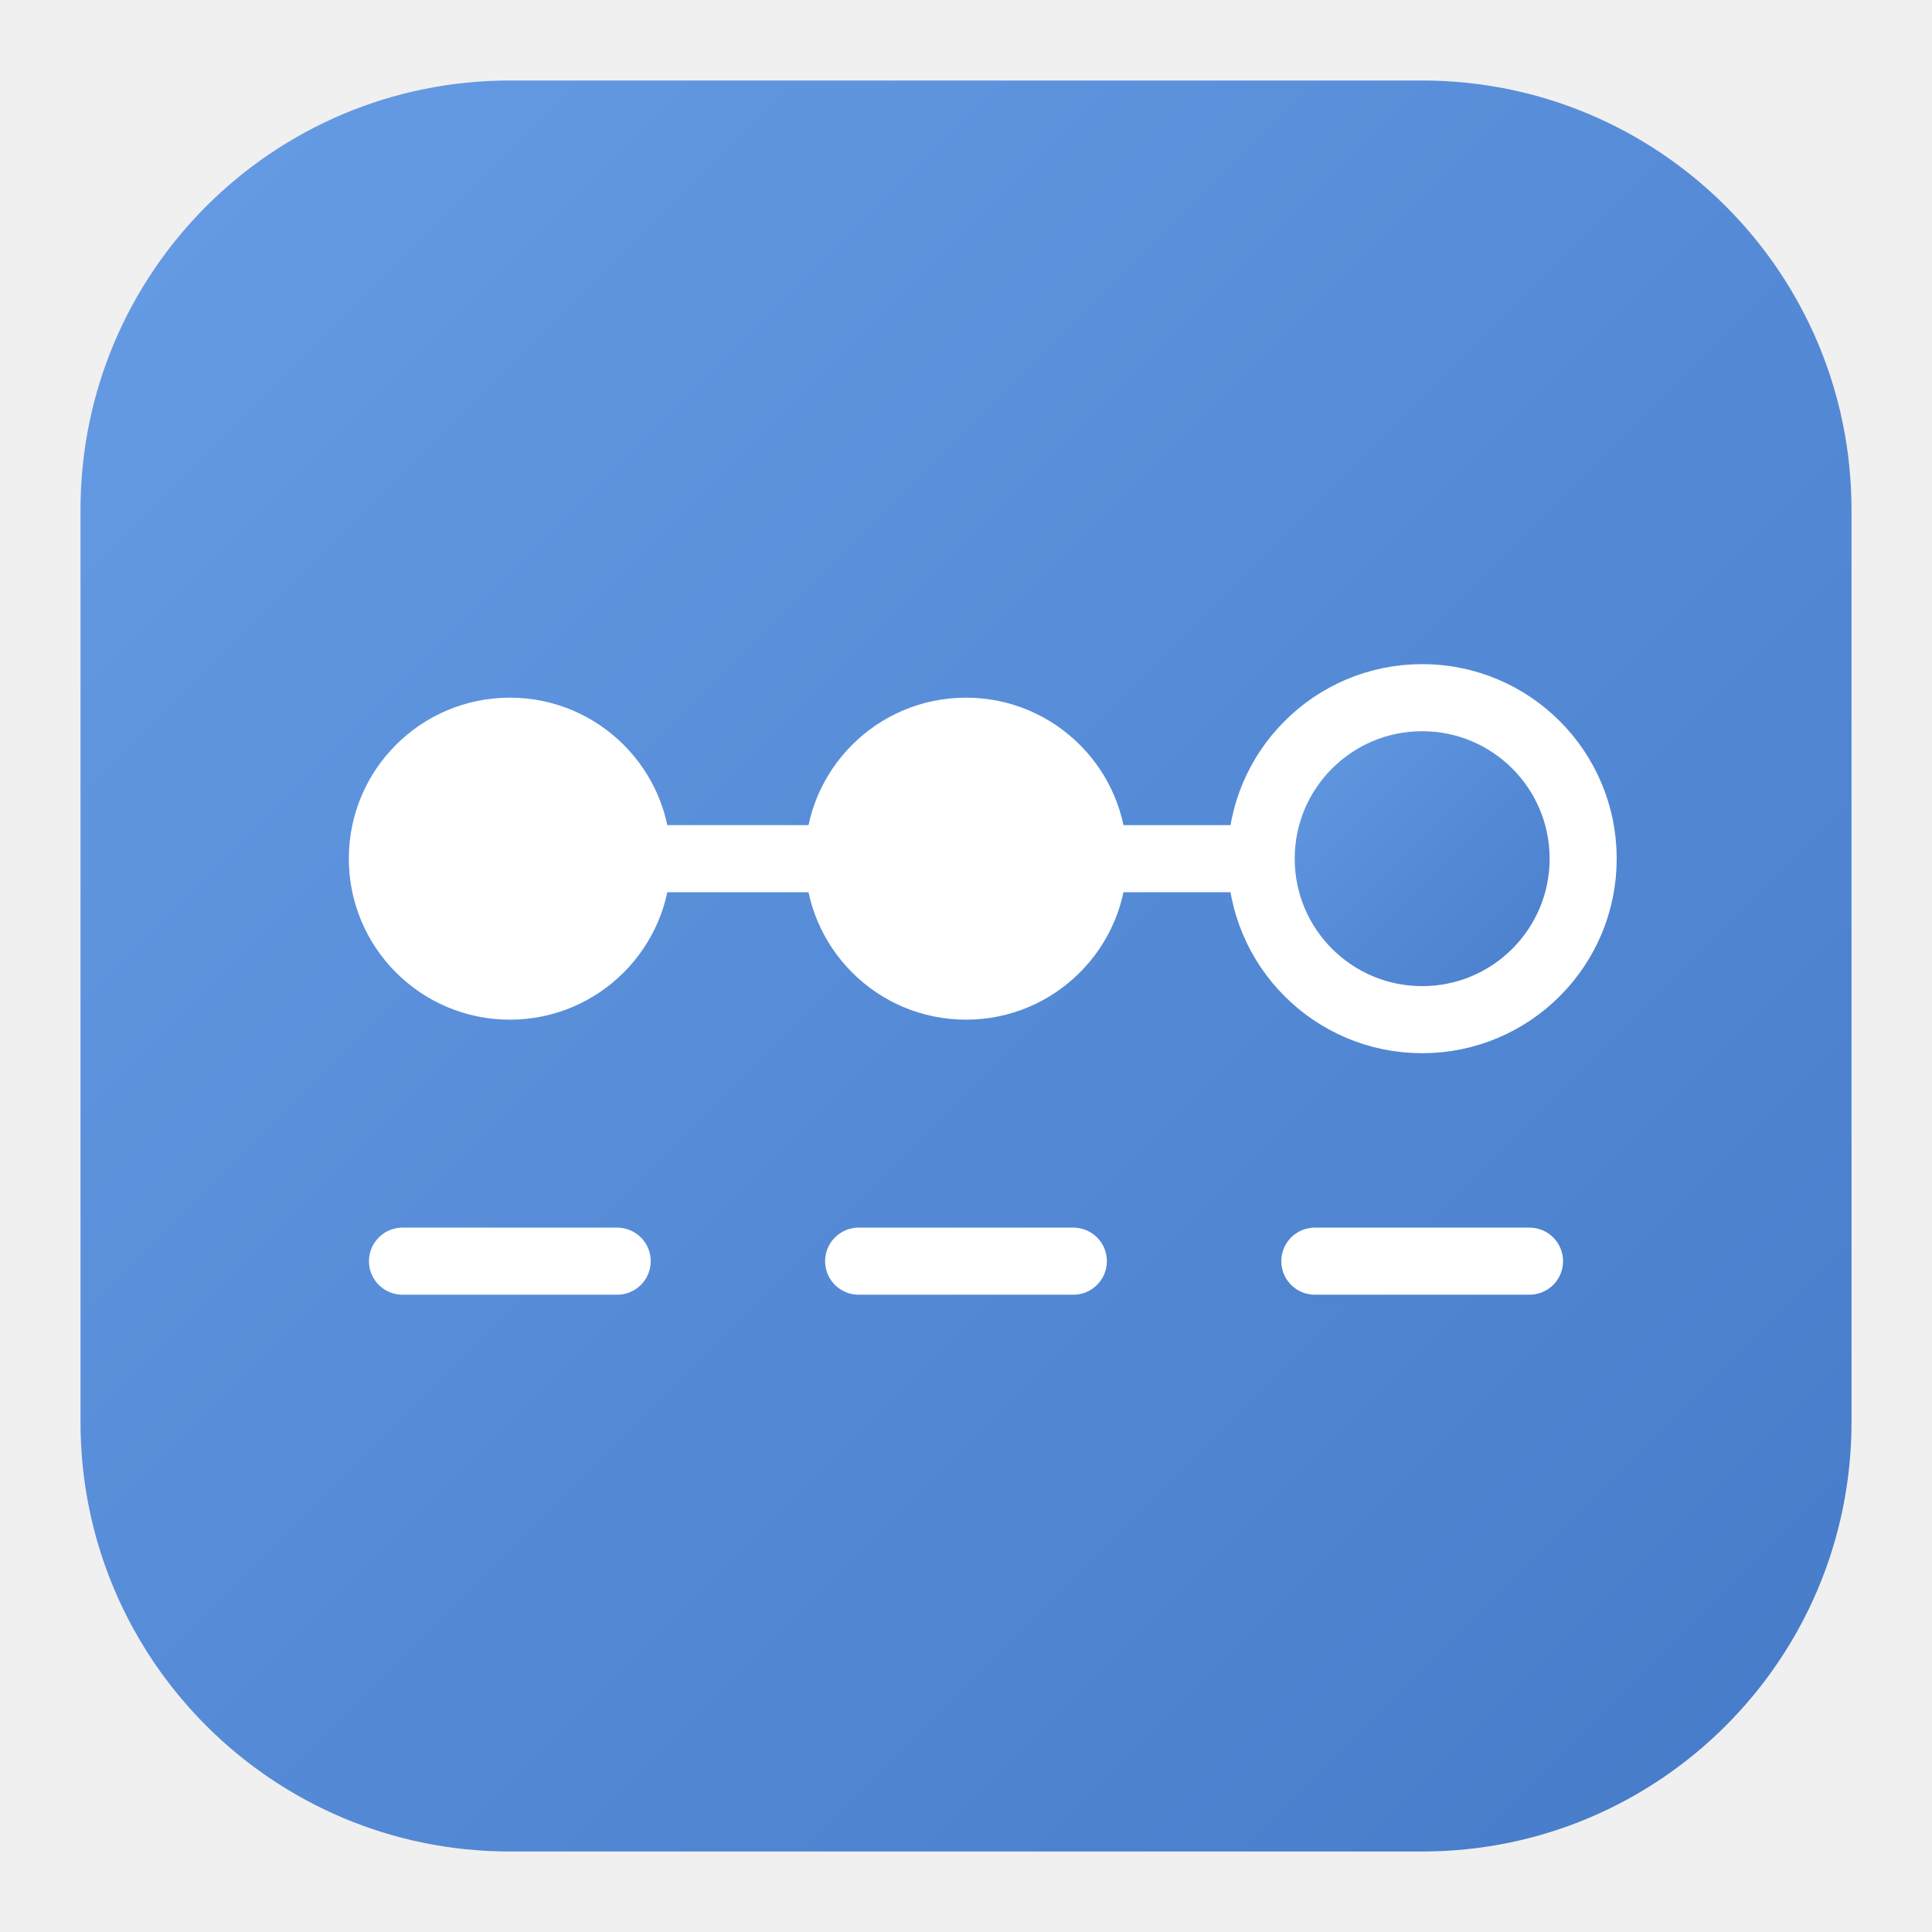
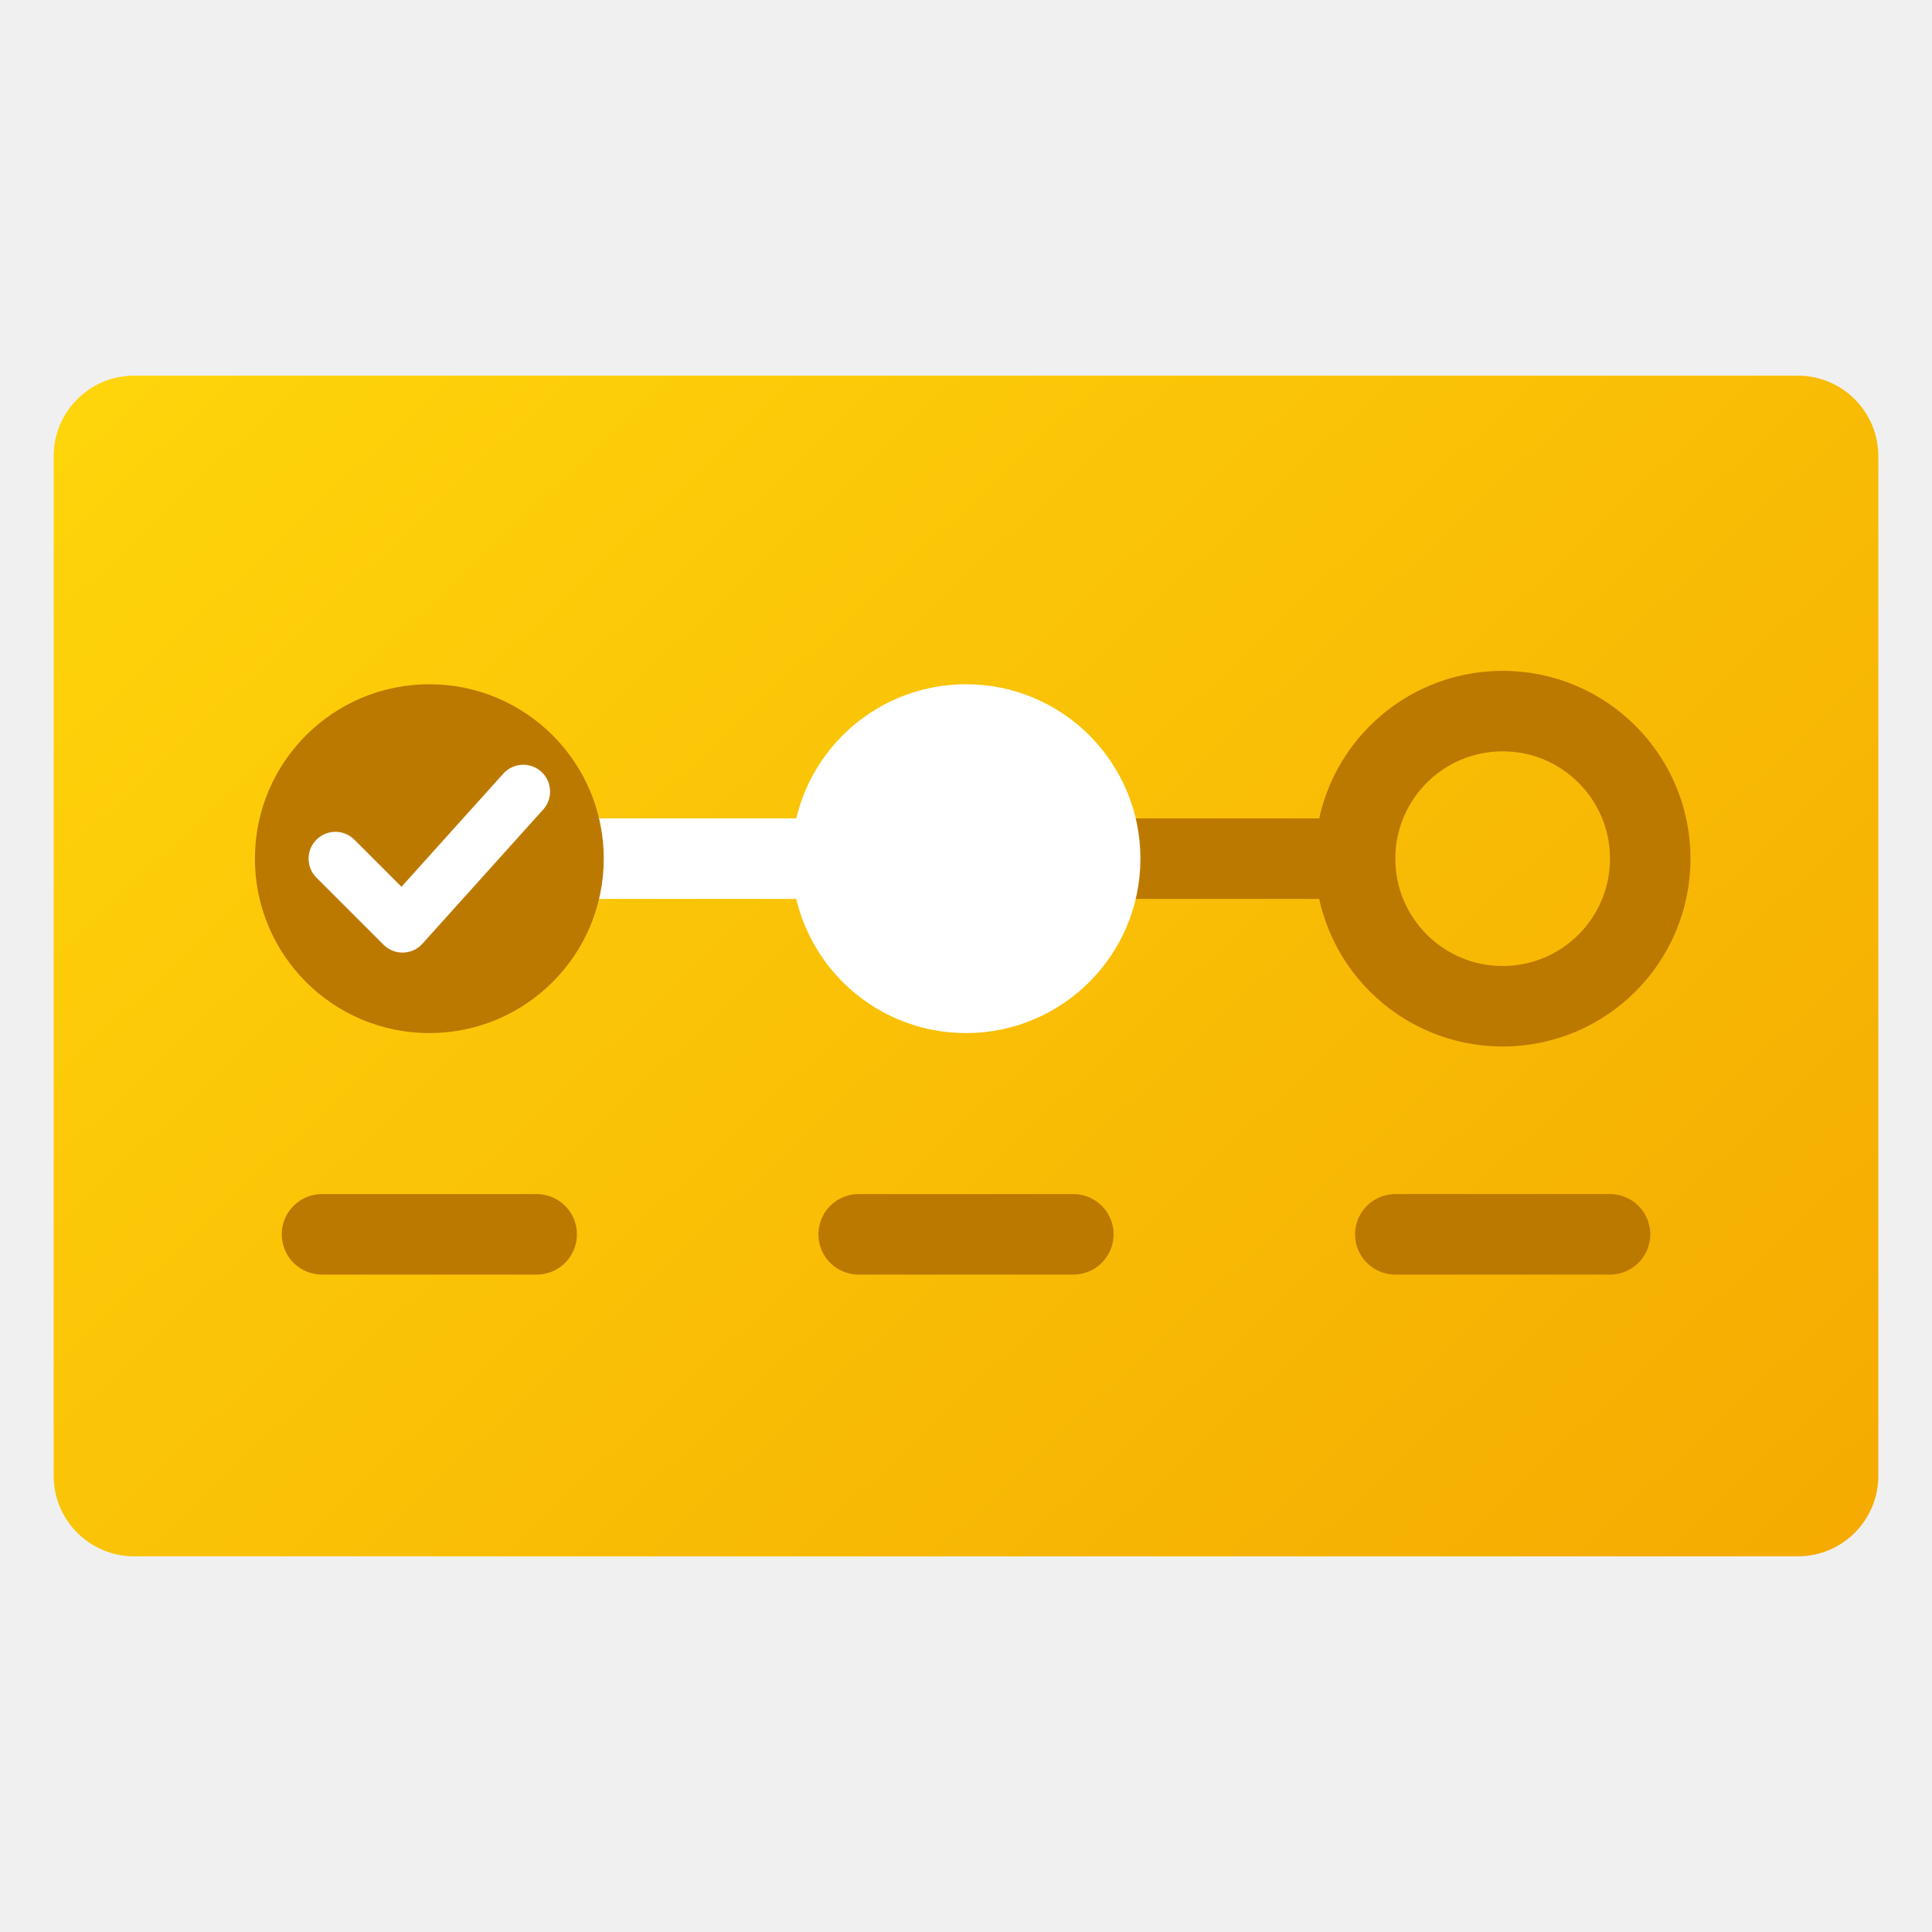
<svg xmlns="http://www.w3.org/2000/svg" width="72" height="72" viewBox="0 0 72 72">
  <defs>
-     <linearGradient id="tile" x1="0" y1="0" x2="1" y2="1">
-       <stop stop-color="#669ce5" />
-       <stop offset="1" stop-color="#457bc8" />
+     <linearGradient id="tile" x1="3" y1="3" x2="65" y2="69" gradientUnits="userSpaceOnUse">
+       <stop stop-color="#ffd90c" />
+       <stop offset="1" stop-color="#f4a800" />
    </linearGradient>
  </defs>
-   <rect x="3" y="3" width="66" height="66" rx="16" fill="url(#tile)" />
-   <path d="M24 32h24" stroke="#fff" stroke-width="2.5" />
-   <circle cx="19" cy="32" r="6" fill="#fff" />
-   <circle cx="36" cy="32" r="6" fill="#fff" />
-   <circle cx="53" cy="32" r="6" fill="url(#tile)" stroke="#fff" stroke-width="2.5" />
-   <path d="M15 47h8M32 47h8M49 47h8" stroke="#fff" stroke-width="2.5" stroke-linecap="round" />
+   <rect x="2" y="14" width="68" height="44" rx="3" fill="url(#tile)" />
+   <path d="M16 32h20" stroke="#fff" stroke-width="3" />
+   <path d="M36 32h14" stroke="#bc7900" stroke-width="3" />
+   <circle cx="16" cy="32" r="6.5" fill="#bc7900" />
+   <path d="m12.5 32 2.5 2.5 4.5-5" fill="none" stroke="#fff" stroke-width="2" stroke-linecap="round" stroke-linejoin="round" />
+   <circle cx="36" cy="32" r="6.5" fill="#fff" />
+   <circle cx="56" cy="32" r="5.5" fill="none" stroke="#bc7900" stroke-width="3" />
+   <path d="M12 46h8m12 0h8m12 0h8" stroke="#bc7900" stroke-width="3" stroke-linecap="round" />
</svg>
